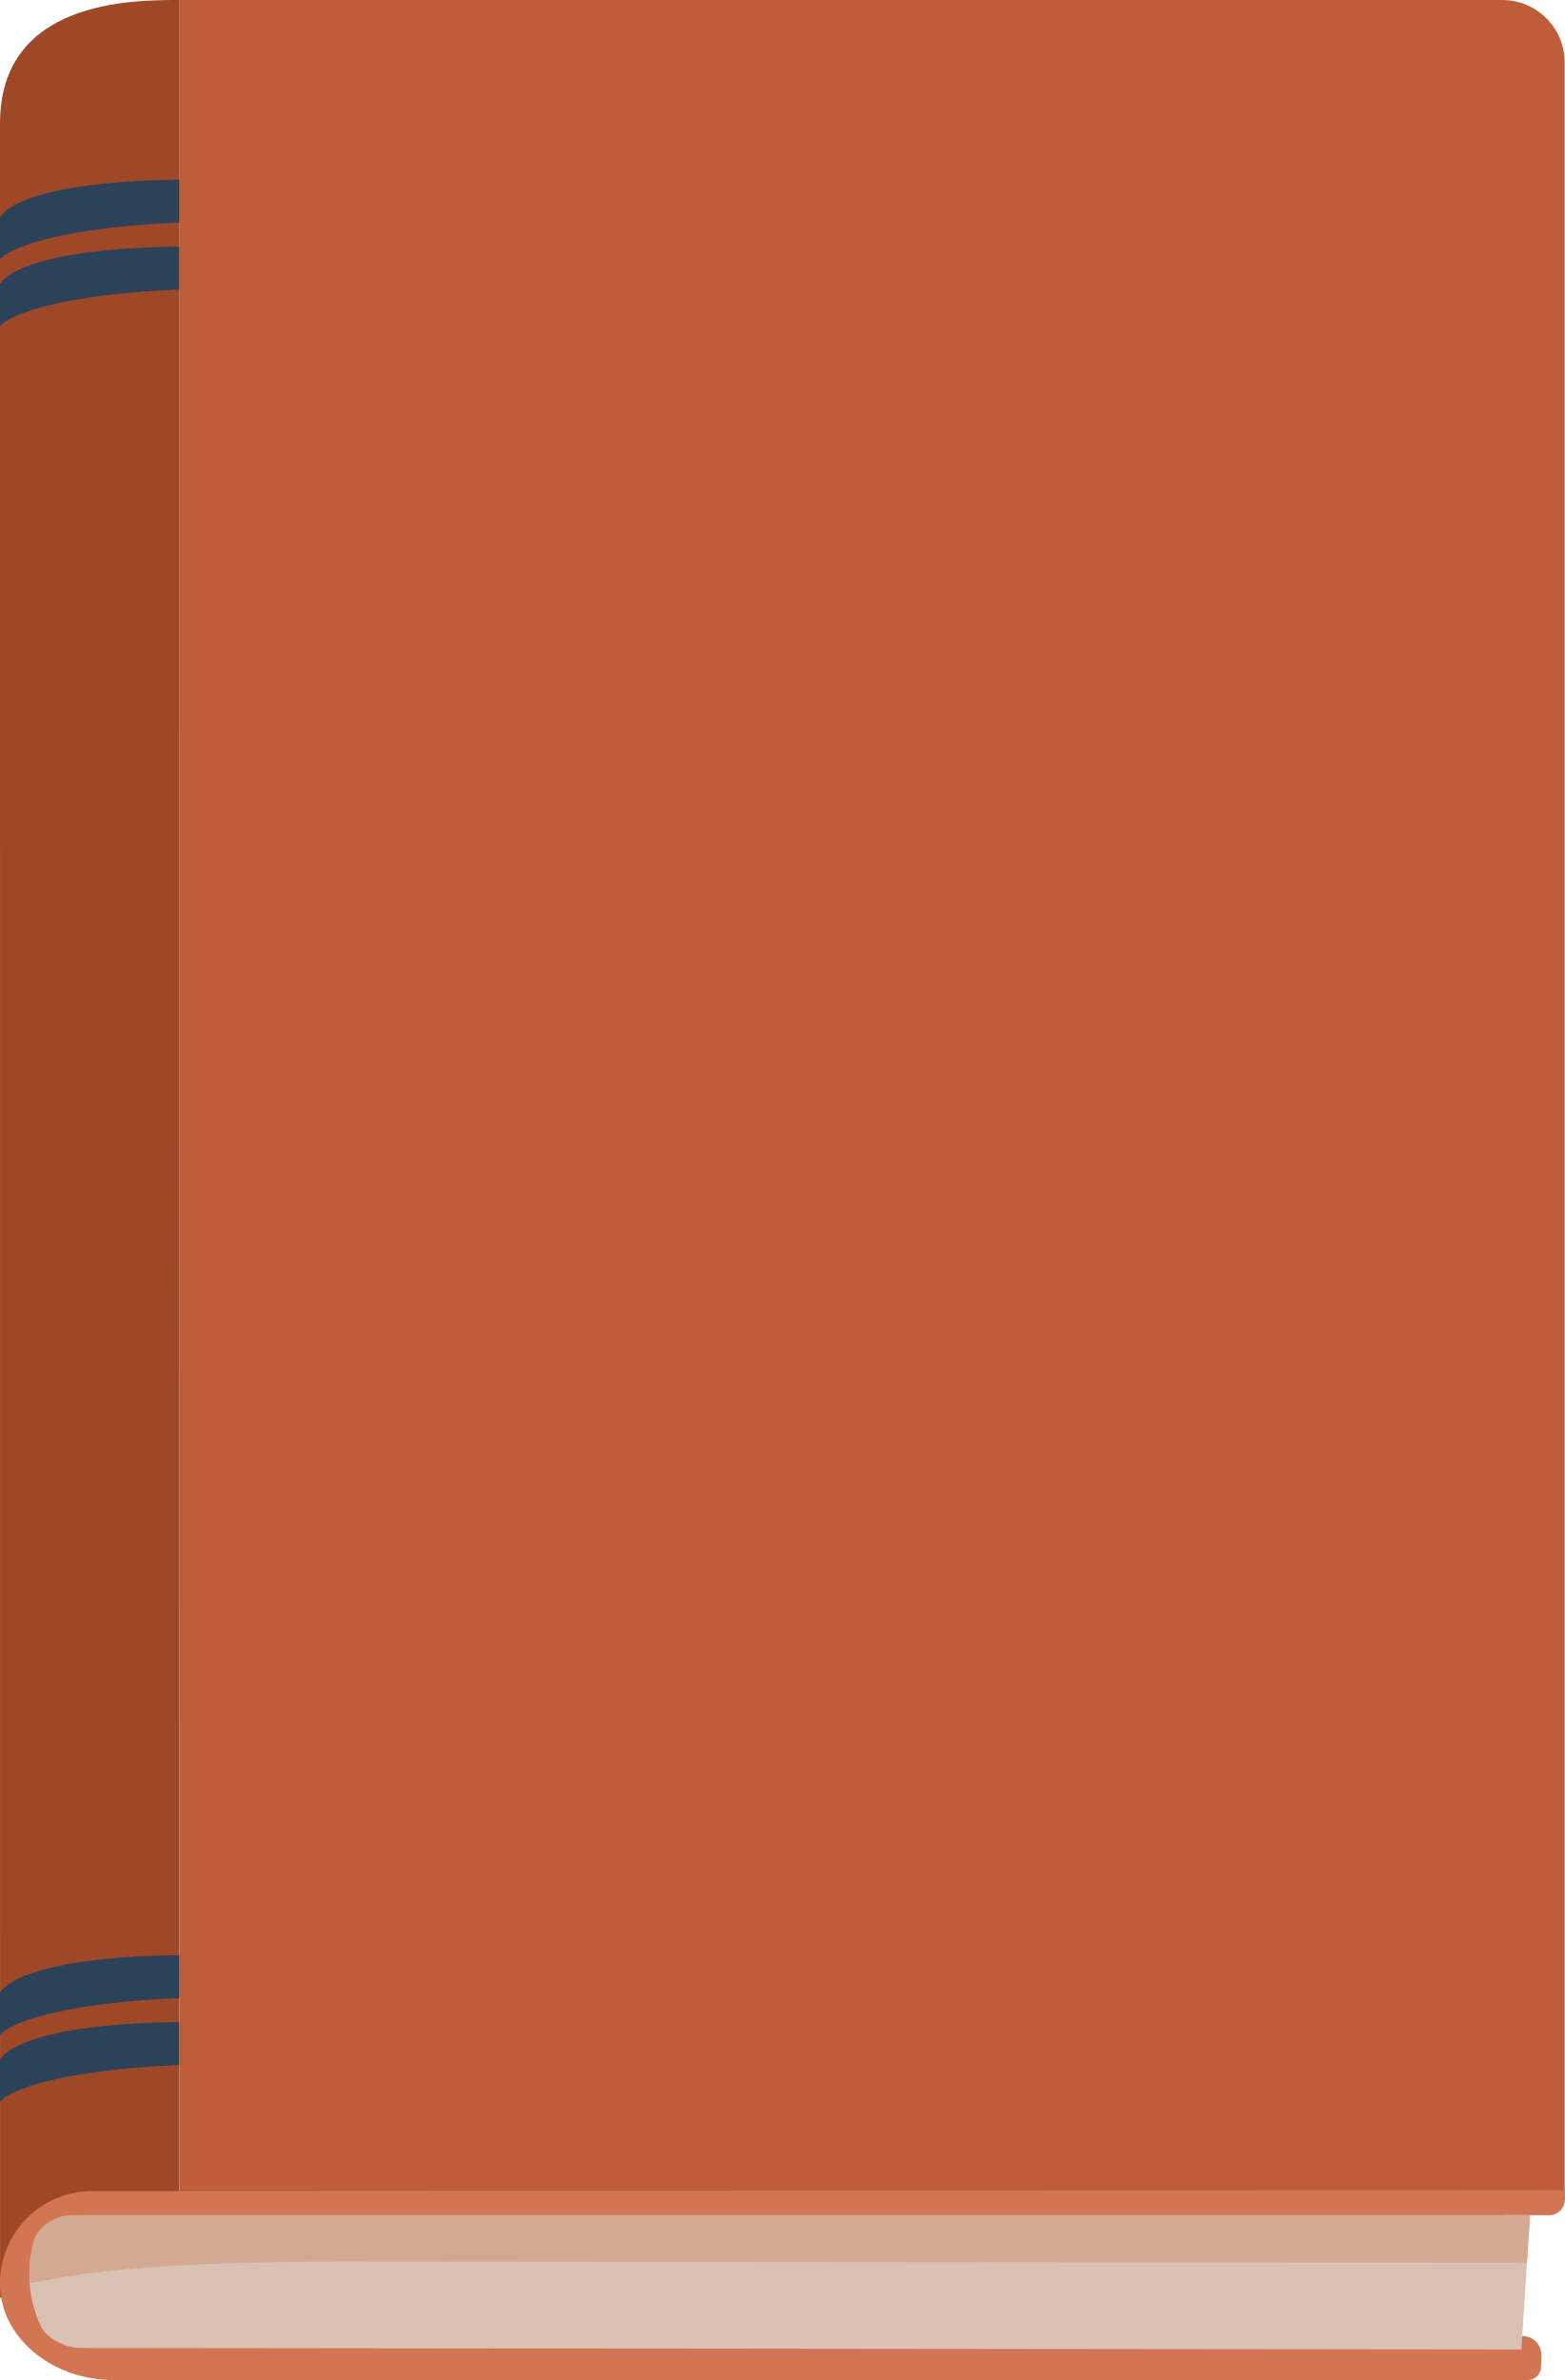
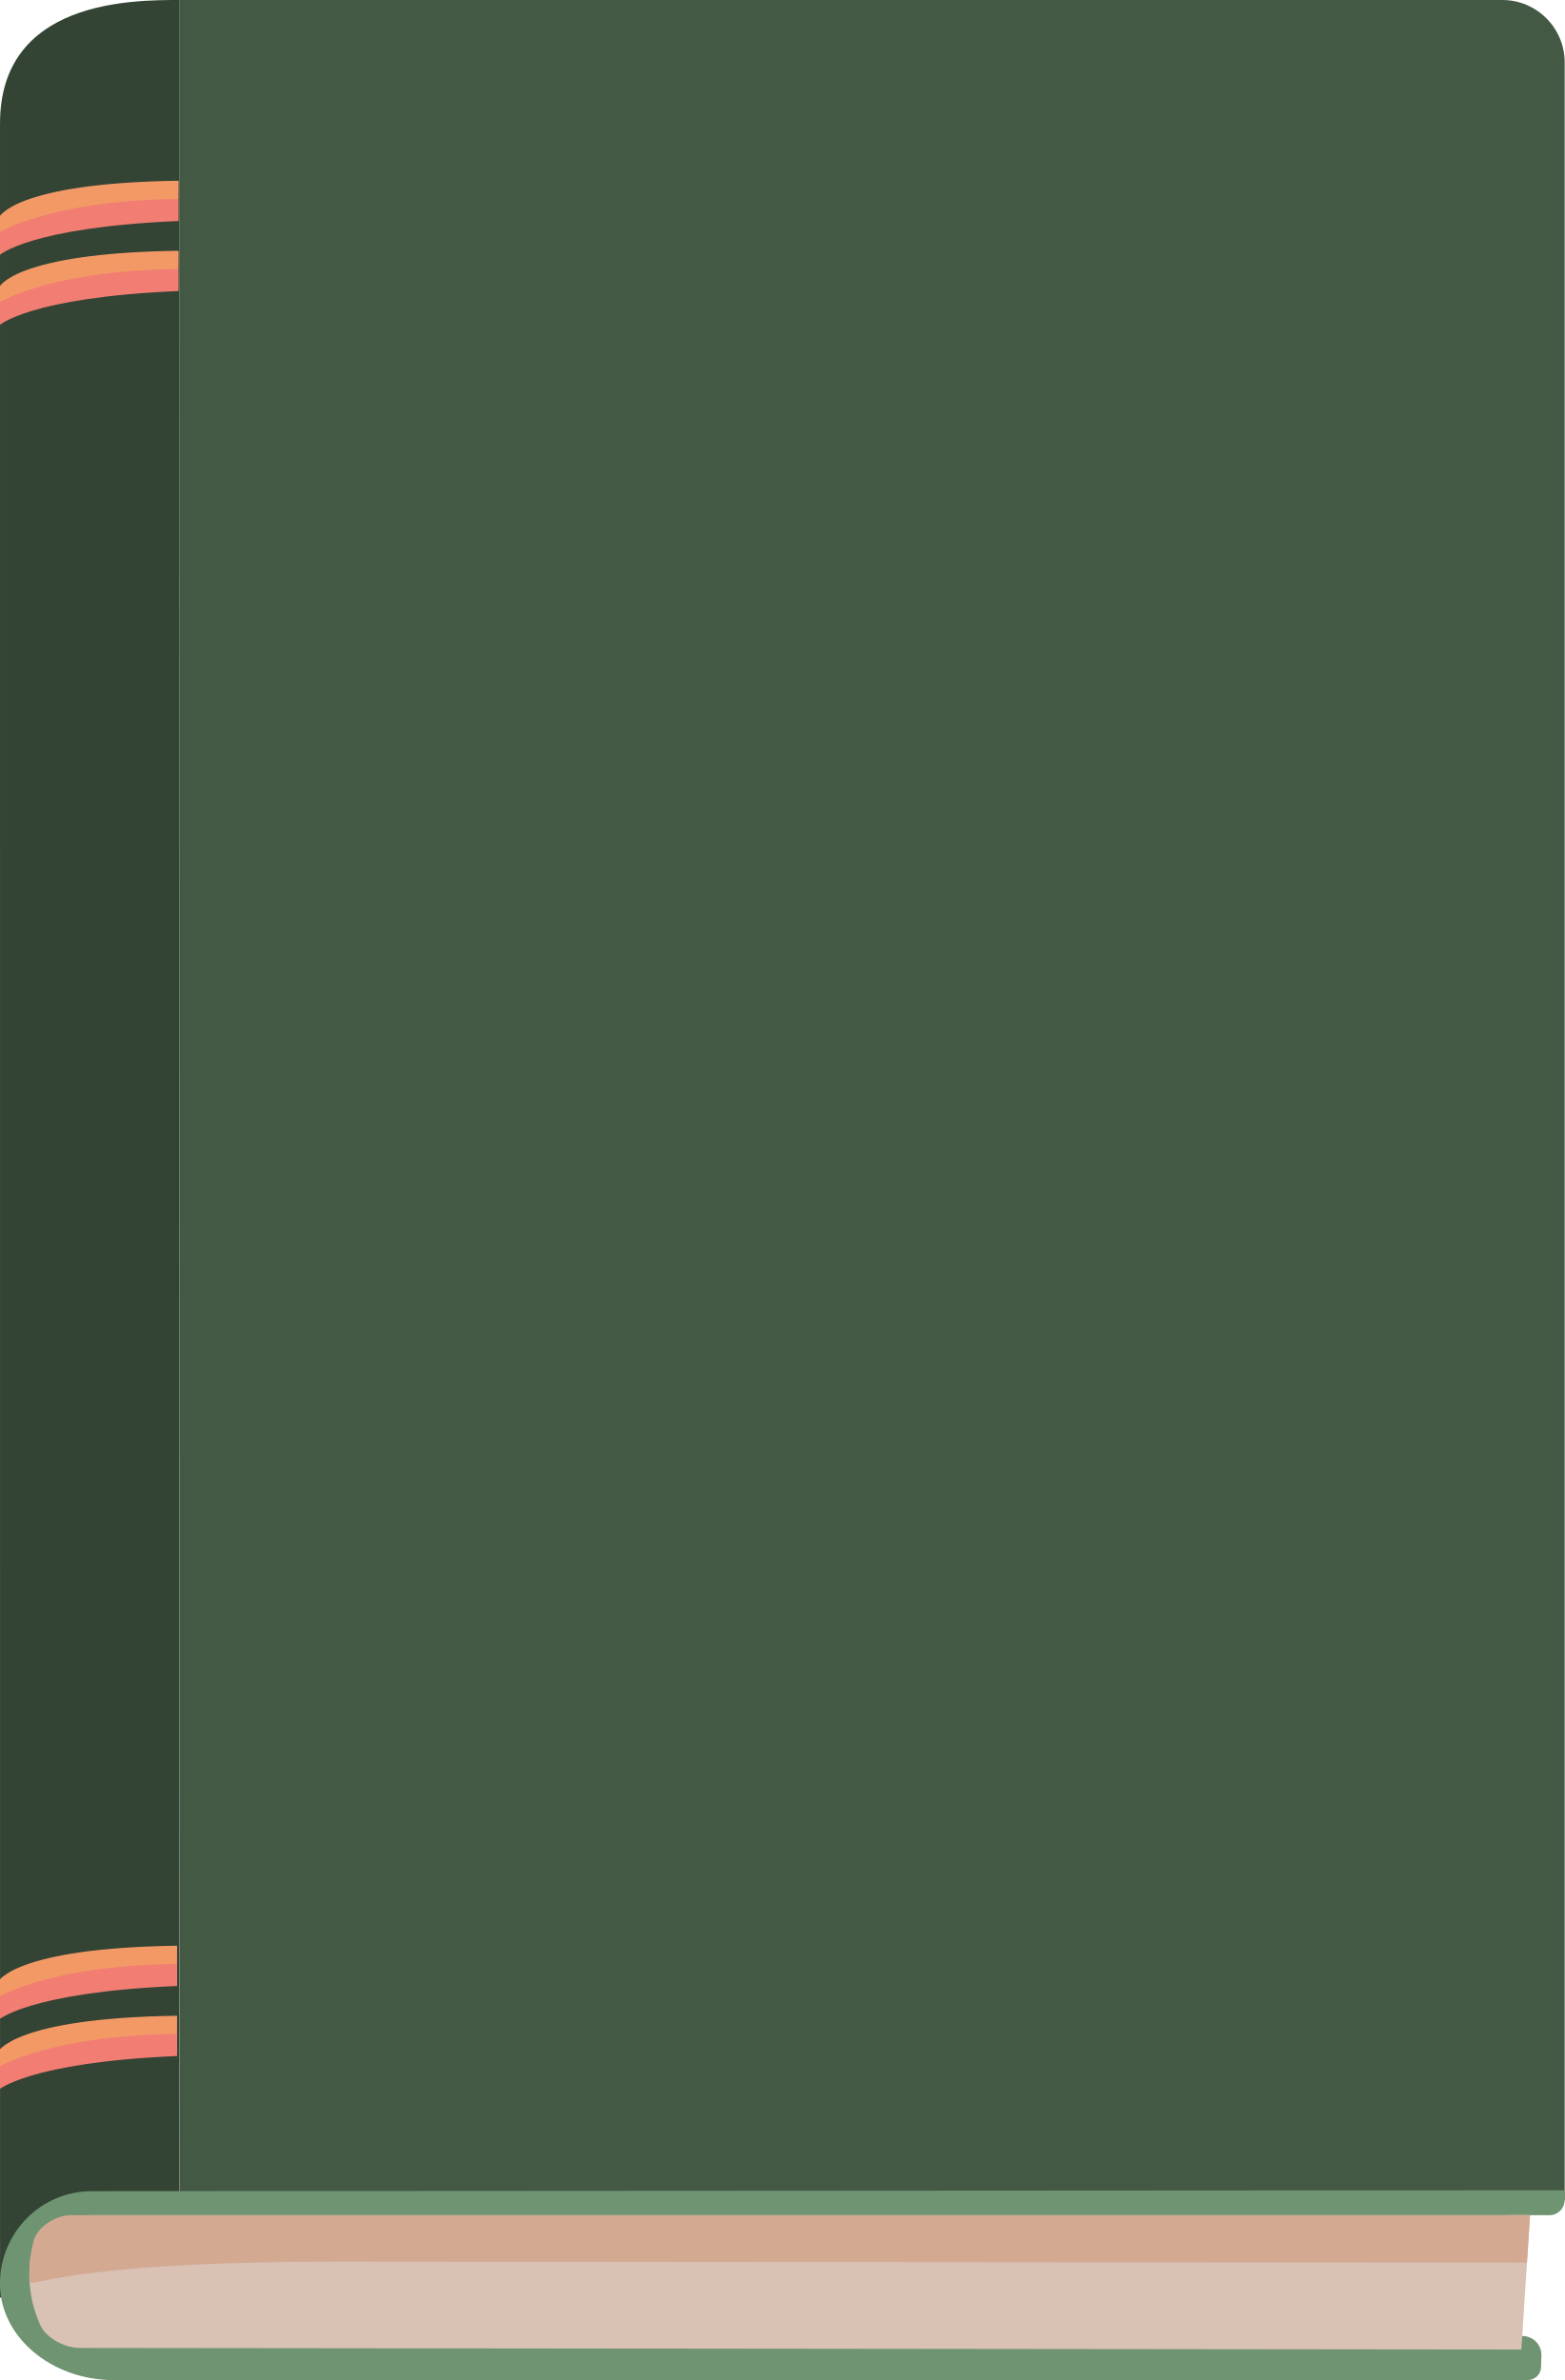
<svg xmlns="http://www.w3.org/2000/svg" width="107.773mm" height="163.922mm" viewBox="0 0 107.773 163.922" version="1.1" id="svg1" xml:space="preserve">
  <defs id="defs1">
    <linearGradient id="swatch19">
      <stop style="stop-color:#000000;stop-opacity:1;" offset="0" id="stop19" />
    </linearGradient>
  </defs>
-   <path d="M 12.356,152.57 107.773,151.523 107.773,4.301 A 4.301,4.301 0 0 0 103.472,4.6403968e-7 H 12.341 Z" style="fill:#bf5d39;fill-opacity:1;fill-rule:nonzero;stroke-width:0.234;stroke-dasharray:none" id="path15" />
-   <path d="M 0.002,158.246 H 12.349 V -1.3151504e-6 C 9.115,3.5163046e-6 0,0 4.1284606e-4,8.512 Z" style="fill:#9f4828;fill-opacity:1;fill-rule:nonzero;stroke-width:0.086;stroke-dasharray:none" id="path15-5" />
-   <path style="display:inline;fill:#d27553;fill-opacity:1;fill-rule:evenodd;stroke-width:0.335" d="m -0.002,157.216 c -0.048,3.703 3.511,6.71 7.839,6.714 33.886,0.03 89.771,-0.003 97.406,-0.008 0.483,-3.1e-4 0.886,-0.392 0.901,-0.874 l 0.025,-0.812 a 1.306,1.306 45.592 0 0 -1.319,-1.346 l -1.159,0.012 0.009,-8.332 h 3.025 a 1.047,1.047 135 0 0 1.047,-1.047 v -0.669 l -101.449,0.062 c -3.493,0.002 -6.281,2.823 -6.326,6.3 z" id="path17" />
-   <path style="display:inline;fill:#d9c1b4;fill-opacity:1;stroke-width:0.345" d="m 105.388,152.57 -0.6,9.256 -99.296,-0.11 c -0.992,-0.001 -2.29,-0.649 -2.703,-1.548 -0.761,-1.657 -0.857,-3.248 -0.71,-4.543 0.199,-1.746 2.328,-3.054 4.095,-3.054 z" id="path18" />
-   <path style="display:inline;fill:#d3a992;fill-opacity:1;stroke-width:0.345" d="m 105.388,152.57 -0.212,3.268 -81.87,-0.068 c -21.838,0 -21.269,2.458 -21.285,0.964 -0.009,-0.891 0.118,-1.693 0.283,-2.349 0.26,-1.037 1.539,-1.816 2.611,-1.816 z" id="path18-8" />
-   <path style="fill:#2b4259;fill-opacity:1;stroke:#2b4259;stroke-width:0.233;stroke-dasharray:none;stroke-opacity:1" d="m 0.117,15.003 c 0,0 1.001,-2.355 12.115,-2.513 V 15.222 C 2.142,15.659 0.117,17.583 0.117,17.583 Z" id="path8" />
-   <path style="fill:#2b4259;fill-opacity:1;stroke:#2b4259;stroke-width:0.233;stroke-dasharray:none;stroke-opacity:1" d="m 0.11,19.613 c 0,0 1.001,-2.355 12.115,-2.513 V 19.831 C 2.136,20.268 0.11,22.193 0.11,22.193 Z" id="path8-4" />
-   <path style="fill:#2b4259;fill-opacity:1;stroke:#2b4259;stroke-width:0.233;stroke-dasharray:none;stroke-opacity:1" d="m 0.117,137.289 c 0,0 1.001,-2.355 12.115,-2.513 v 2.732 c -10.089,0.437 -12.115,2.361 -12.115,2.361 z" id="path8-6" />
-   <path style="fill:#2b4259;fill-opacity:1;stroke:#2b4259;stroke-width:0.233;stroke-dasharray:none;stroke-opacity:1" d="m 0.11,141.899 c 0,0 1.001,-2.355 12.115,-2.513 v 2.732 C 2.136,142.555 0.11,144.479 0.11,144.479 Z" id="path8-4-4" />
+   <g id="g2">
+     <path d="M 0.002,152.57 H 12.349 V -1.2679801e-6 C 9.115,3.390186e-6 0,0 4.1284606e-4,8.207 Z" style="fill:#334434;fill-opacity:1;fill-rule:nonzero;stroke-width:0.084;stroke-dasharray:none" id="path15-5" transform="scale(1,1.037201)" />
+     <path d="M 12.356,152.57 107.773,151.523 107.773,4.301 A 4.301,4.301 45 0 0 103.472,4.6403968e-7 H 12.341 Z" style="fill:#435944;fill-opacity:1;fill-rule:nonzero;stroke-width:0.234;stroke-dasharray:none" id="path15" />
+     <path style="display:inline;fill:#6f9472;fill-opacity:1;fill-rule:evenodd;stroke-width:0.335" d="m -0.002,157.216 c -0.048,3.703 3.511,6.71 7.839,6.714 33.886,0.03 89.771,-0.003 97.406,-0.008 0.483,-3.1e-4 0.886,-0.392 0.901,-0.874 l 0.025,-0.812 a 1.306,1.306 45.592 0 0 -1.319,-1.346 l -1.159,0.012 0.009,-8.332 h 3.025 a 1.047,1.047 135 0 0 1.047,-1.047 v -0.669 l -101.449,0.062 c -3.493,0.002 -6.281,2.823 -6.326,6.3 z" id="path17" />
+   </g>
+   <g id="g1">
+     <path style="display:inline;fill:#d9c1b4;fill-opacity:1;stroke-width:0.345" d="m 105.388,152.57 -0.6,9.256 -99.296,-0.11 c -0.992,-0.001 -2.29,-0.649 -2.703,-1.548 -0.761,-1.657 -0.857,-3.248 -0.71,-4.543 0.199,-1.746 2.328,-3.054 4.095,-3.054 z" id="path18" />
+     <path style="display:inline;fill:#d3a992;fill-opacity:1;stroke-width:0.345" d="m 105.388,152.57 -0.212,3.268 -81.87,-0.068 c -21.838,0 -21.269,2.458 -21.285,0.964 -0.009,-0.891 0.118,-1.693 0.283,-2.349 0.26,-1.037 1.539,-1.816 2.611,-1.816 z" id="path18-8" />
+   </g>
+   <g id="g3" transform="translate(-0.02846612)">
+     <path style="fill:#f27d72;fill-opacity:1;stroke:none;stroke-width:0.235;stroke-dasharray:none;stroke-opacity:1" d="m -0.018,15.003 c 0,0 1.02,-2.355 12.344,-2.513 v 2.732 c -10.28,0.437 -12.344,2.361 -12.344,2.361 0,0 -0.377,-0.869 -0.373,-1.329 0.003,-0.435 0.373,-1.251 0.373,-1.251 z" id="path8" />
+     <path style="fill:#f39966;fill-opacity:1;stroke:none;stroke-width:0.235;stroke-dasharray:none;stroke-opacity:1" d="m -0.032,14.962 c 0,0 1.02,-2.355 12.344,-2.513 l -0.023,1.258 c -9.194,0.099 -12.693,2.506 -12.693,2.506 0.003,-0.435 0.373,-1.251 0.373,-1.251 z" id="path8-2" />
+   </g>
+   <g id="g3-9" transform="translate(-0.02846412,4.822912)">
+     <path style="fill:#f27d72;fill-opacity:1;stroke:none;stroke-width:0.235;stroke-dasharray:none;stroke-opacity:1" d="m -0.018,15.003 c 0,0 1.02,-2.355 12.344,-2.513 v 2.732 c -10.28,0.437 -12.344,2.361 -12.344,2.361 0,0 -0.377,-0.869 -0.373,-1.329 0.003,-0.435 0.373,-1.251 0.373,-1.251 z" id="path8-3" />
+     <path style="fill:#f39966;fill-opacity:1;stroke:none;stroke-width:0.235;stroke-dasharray:none;stroke-opacity:1" d="m -0.032,14.962 c 0,0 1.02,-2.355 12.344,-2.513 l -0.023,1.258 c -9.194,0.099 -12.693,2.506 -12.693,2.506 0.003,-0.435 0.373,-1.251 0.373,-1.251 z" id="path8-2-2" />
+   </g>
+   <g id="g3-3" transform="translate(-0.1242896,121.5626)">
+     <path style="fill:#f27d72;fill-opacity:1;stroke:none;stroke-width:0.235;stroke-dasharray:none;stroke-opacity:1" d="m -0.018,15.003 c 0,0 1.02,-2.355 12.344,-2.513 v 2.732 c -10.28,0.437 -12.344,2.361 -12.344,2.361 0,0 -0.377,-0.869 -0.373,-1.329 0.003,-0.435 0.373,-1.251 0.373,-1.251 z" id="path8-7" />
+     <path style="fill:#f39966;fill-opacity:1;stroke:none;stroke-width:0.235;stroke-dasharray:none;stroke-opacity:1" d="m -0.032,14.962 c 0,0 1.02,-2.355 12.344,-2.513 l -0.023,1.258 c -9.194,0.099 -12.693,2.506 -12.693,2.506 0.003,-0.435 0.373,-1.251 0.373,-1.251 z" id="path8-2-21" />
+   </g>
+   <g id="g3-9-9" transform="translate(-0.1242876,126.3855)">
+     <path style="fill:#f27d72;fill-opacity:1;stroke:none;stroke-width:0.235;stroke-dasharray:none;stroke-opacity:1" d="m -0.018,15.003 c 0,0 1.02,-2.355 12.344,-2.513 v 2.732 c -10.28,0.437 -12.344,2.361 -12.344,2.361 0,0 -0.377,-0.869 -0.373,-1.329 0.003,-0.435 0.373,-1.251 0.373,-1.251 z" id="path8-3-1" />
+     <path style="fill:#f39966;fill-opacity:1;stroke:none;stroke-width:0.235;stroke-dasharray:none;stroke-opacity:1" d="m -0.032,14.962 c 0,0 1.02,-2.355 12.344,-2.513 l -0.023,1.258 c -9.194,0.099 -12.693,2.506 -12.693,2.506 0.003,-0.435 0.373,-1.251 0.373,-1.251 z" id="path8-2-2-5" />
+   </g>
</svg>
